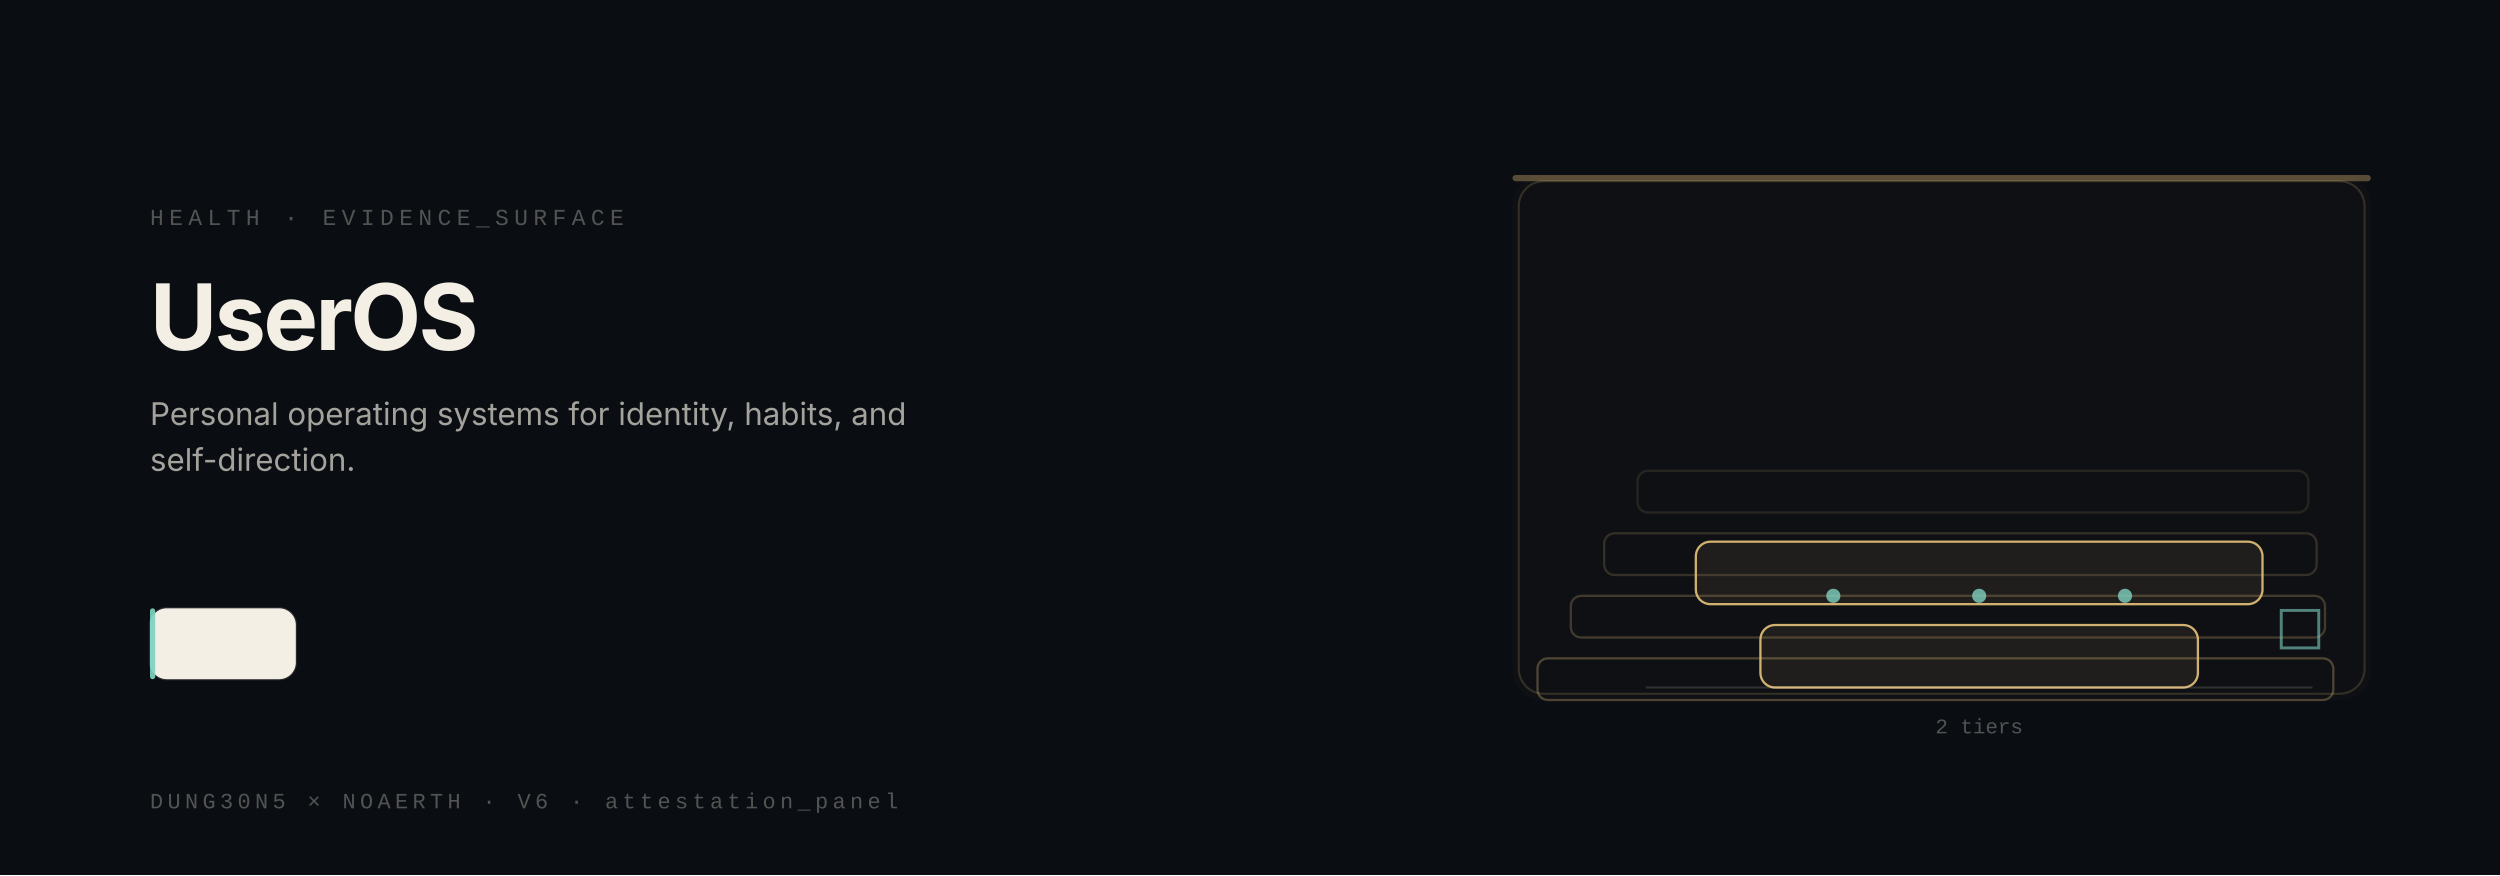
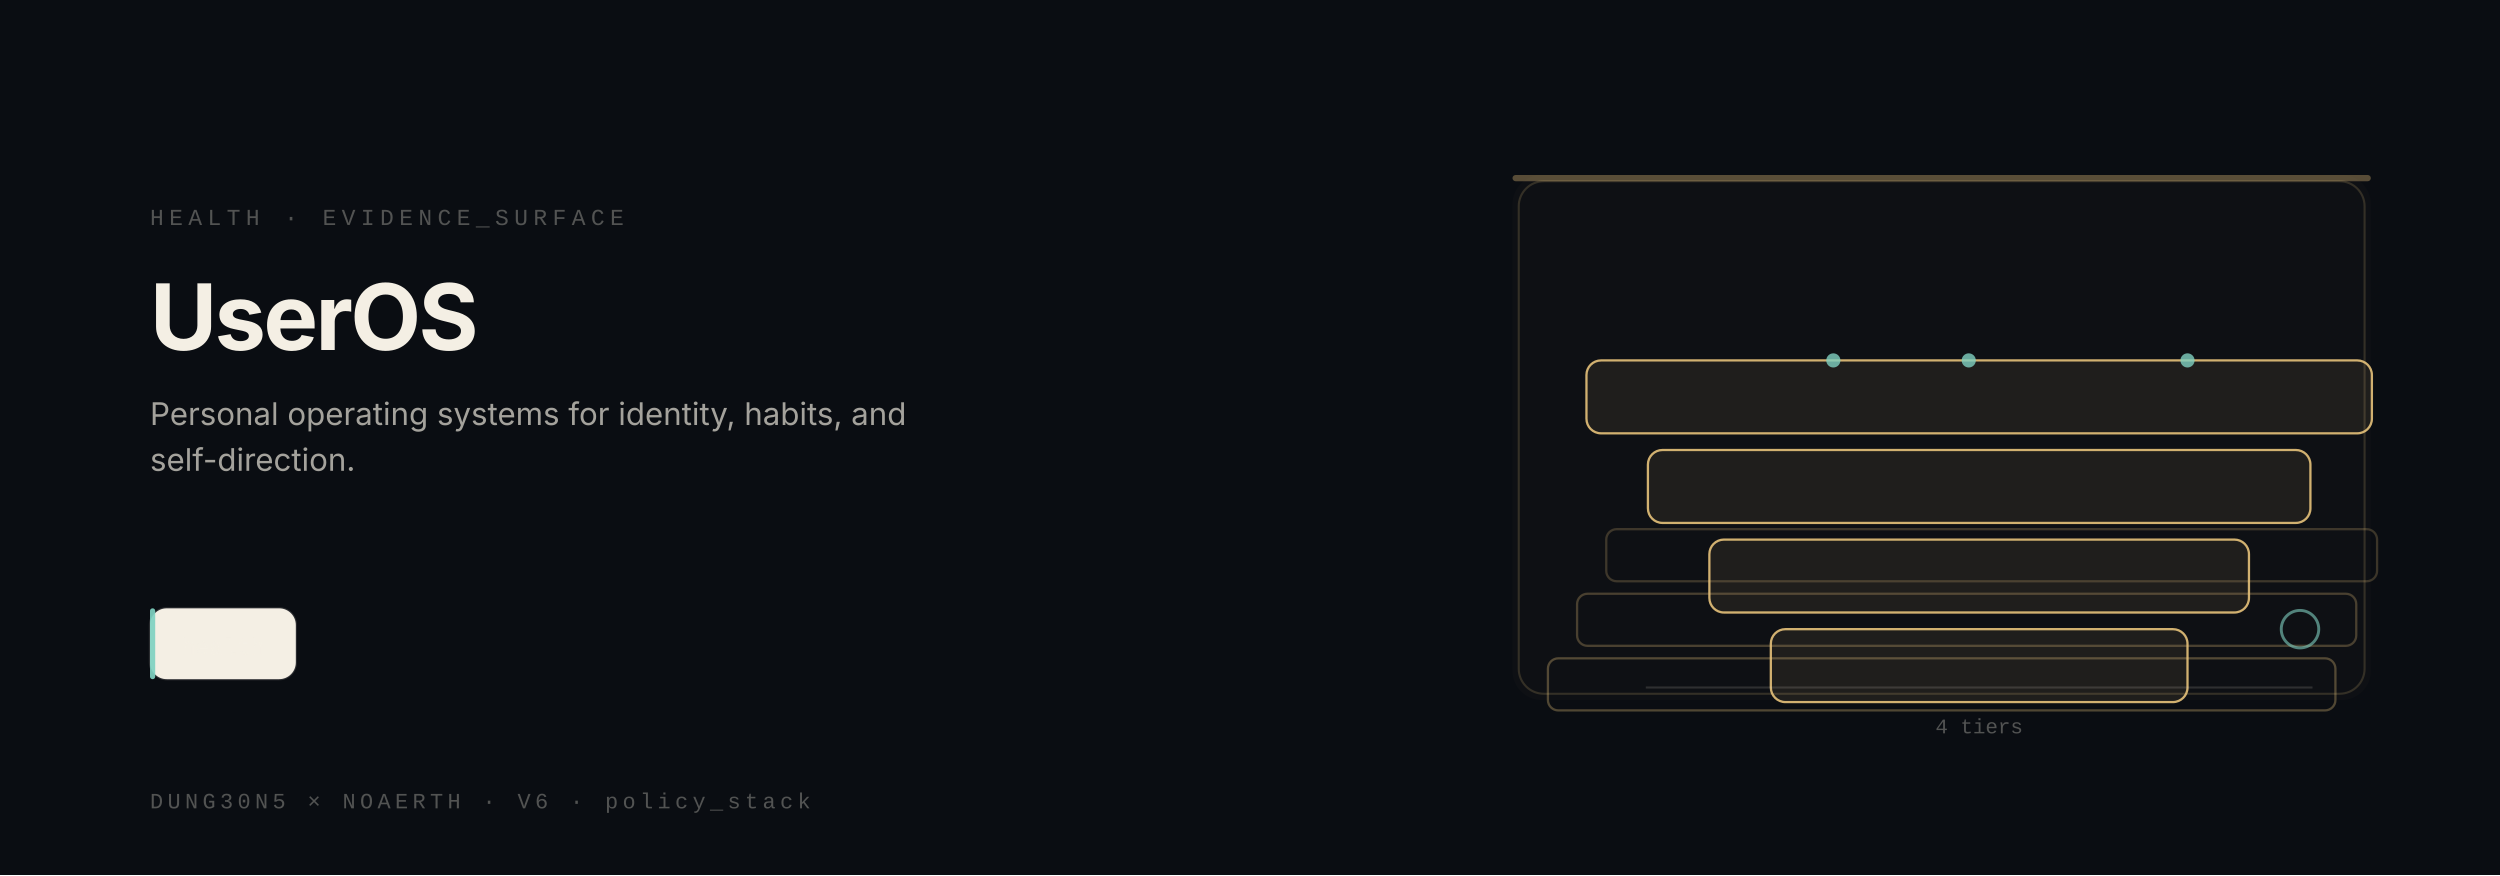
<svg xmlns="http://www.w3.org/2000/svg" viewBox="0 0 1200 420" width="1200" height="420" role="img" aria-label="UserOS: claims stack into tiers, and evidence is carried up to be checked">
  <rect width="1200" height="420" fill="#0a0d12" />
  <text x="72" y="108" font-family="ui-monospace, SFMono-Regular, Menlo, Monaco, Consolas, 'Liberation Mono', monospace" font-size="11" letter-spacing="2.6" fill="#f4efe44f">HEALTH · EVIDENCE_SURFACE</text>
  <text x="72" y="168" font-family="-apple-system, BlinkMacSystemFont, 'Segoe UI', Inter, Helvetica, Arial, sans-serif" font-size="44" font-weight="660" letter-spacing="-1.2" fill="#f4efe4">UserOS</text>
  <text x="72" y="204" font-family="-apple-system, BlinkMacSystemFont, 'Segoe UI', Inter, Helvetica, Arial, sans-serif" font-size="15" fill="#f4efe4a8">Personal operating systems for identity, habits, and</text>
  <text x="72" y="226" font-family="-apple-system, BlinkMacSystemFont, 'Segoe UI', Inter, Helvetica, Arial, sans-serif" font-size="15" fill="#f4efe4a8">self-direction.</text>
  <rect x="72.0" y="292.0" width="70.0" height="34.0" rx="8" fill="#f4efe4" stroke="#f4efe424" stroke-width="1.1" />
  <rect x="72.0" y="292.0" width="2.5" height="34.0" rx="1.2" fill="#7fd1c1" opacity="0.92" />
  <text x="107.0" y="314" font-family="ui-monospace, SFMono-Regular, Menlo, Monaco, Consolas, 'Liberation Mono', monospace" font-size="11" fill="#f4efe4" fill-opacity="0.82" text-anchor="middle">health</text>
  <rect x="726.0" y="84.0" width="412.0" height="252.0" rx="14" fill="#e7c27a" fill-opacity="0.02" />
  <rect x="729.0" y="87.0" width="406.0" height="246.0" rx="12" fill="none" stroke="#e7c27a" stroke-width="1" stroke-opacity="0.18" />
-   <rect x="738.0" y="316.0" width="382.0" height="20" rx="5" fill="none" stroke="#e7c27a" stroke-width="1.1" opacity="0.30" />
-   <rect x="754.0" y="286.0" width="362.0" height="20" rx="5" fill="none" stroke="#e7c27a" stroke-width="1.1" opacity="0.24" />
-   <rect x="770.0" y="256.0" width="342.0" height="20" rx="5" fill="none" stroke="#e7c27a" stroke-width="1.1" opacity="0.18" />
-   <rect x="786.0" y="226.0" width="322.0" height="20" rx="5" fill="none" stroke="#e7c27a" stroke-width="1.1" opacity="0.12" />
+   <rect x="743.0" y="316.0" width="378.0" height="25" rx="5" fill="none" stroke="#e7c27a" stroke-width="1.1" opacity="0.32" />
+   <rect x="757.0" y="285.0" width="374.0" height="25" rx="5" fill="none" stroke="#e7c27a" stroke-width="1.1" opacity="0.27" />
+   <rect x="771.0" y="254.0" width="370.0" height="25" rx="5" fill="none" stroke="#e7c27a" stroke-width="1.1" opacity="0.22" />
  <rect x="726.0" y="84.0" width="412.0" height="3" rx="1.5" fill="#e7c27a" opacity="0.35" />
-   <path d="M1095.0 293.0 h18 v18 h-18 z" fill="none" stroke="#7fd1c1" stroke-width="1.4" opacity="0.6" />
-   <rect x="845.0" y="300.0" width="210.0" height="30" rx="7" fill="#e7c27a" fill-opacity="0.09" stroke="#e7c27a" stroke-width="1.1" opacity="0.9" />
-   <rect x="814.0" y="260.0" width="272.0" height="30" rx="7" fill="#e7c27a" fill-opacity="0.09" stroke="#e7c27a" stroke-width="1.1" opacity="0.9" />
-   <circle cx="880" cy="286" r="3.4" fill="#7fd1c1" opacity="0.8" />
-   <circle cx="950" cy="286" r="3.4" fill="#7fd1c1" opacity="0.8" />
-   <circle cx="1020" cy="286" r="3.4" fill="#7fd1c1" opacity="0.8" />
+   <circle cx="1104.0" cy="302.0" r="9" fill="none" stroke="#7fd1c1" stroke-width="1.4" opacity="0.6" />
+   <rect x="850.0" y="302.0" width="200.0" height="35" rx="7" fill="#e7c27a" fill-opacity="0.09" stroke="#e7c27a" stroke-width="1.1" opacity="0.9" />
+   <rect x="820.5" y="259.0" width="259.0" height="35" rx="7" fill="#e7c27a" fill-opacity="0.09" stroke="#e7c27a" stroke-width="1.1" opacity="0.9" />
+   <rect x="791.0" y="216.0" width="318.0" height="35" rx="7" fill="#e7c27a" fill-opacity="0.09" stroke="#e7c27a" stroke-width="1.1" opacity="0.9" />
+   <rect x="761.5" y="173.0" width="377.0" height="35" rx="7" fill="#e7c27a" fill-opacity="0.09" stroke="#e7c27a" stroke-width="1.1" opacity="0.9" />
+   <circle cx="880" cy="173" r="3.4" fill="#7fd1c1" opacity="0.8" />
+   <circle cx="945" cy="173" r="3.4" fill="#7fd1c1" opacity="0.8" />
+   <circle cx="1050" cy="173" r="3.4" fill="#7fd1c1" opacity="0.8" />
  <line x1="790" y1="330" x2="1110" y2="330" stroke="#f4efe424" stroke-width="1" />
-   <text x="950" y="352" font-family="ui-monospace, SFMono-Regular, Menlo, Monaco, Consolas, 'Liberation Mono', monospace" font-size="10" fill="#f4efe44f" text-anchor="middle">2 tiers</text>
-   <text x="72" y="388" font-family="ui-monospace, SFMono-Regular, Menlo, Monaco, Consolas, 'Liberation Mono', monospace" font-size="10.5" letter-spacing="2.1" fill="#f4efe44f">DUNG30N5 × NOAERTH · V6 · attestation_panel</text>
+   <text x="950" y="352" font-family="ui-monospace, SFMono-Regular, Menlo, Monaco, Consolas, 'Liberation Mono', monospace" font-size="10" fill="#f4efe44f" text-anchor="middle">4 tiers</text>
+   <text x="72" y="388" font-family="ui-monospace, SFMono-Regular, Menlo, Monaco, Consolas, 'Liberation Mono', monospace" font-size="10.5" letter-spacing="2.1" fill="#f4efe44f">DUNG30N5 × NOAERTH · V6 · policy_stack</text>
</svg>
